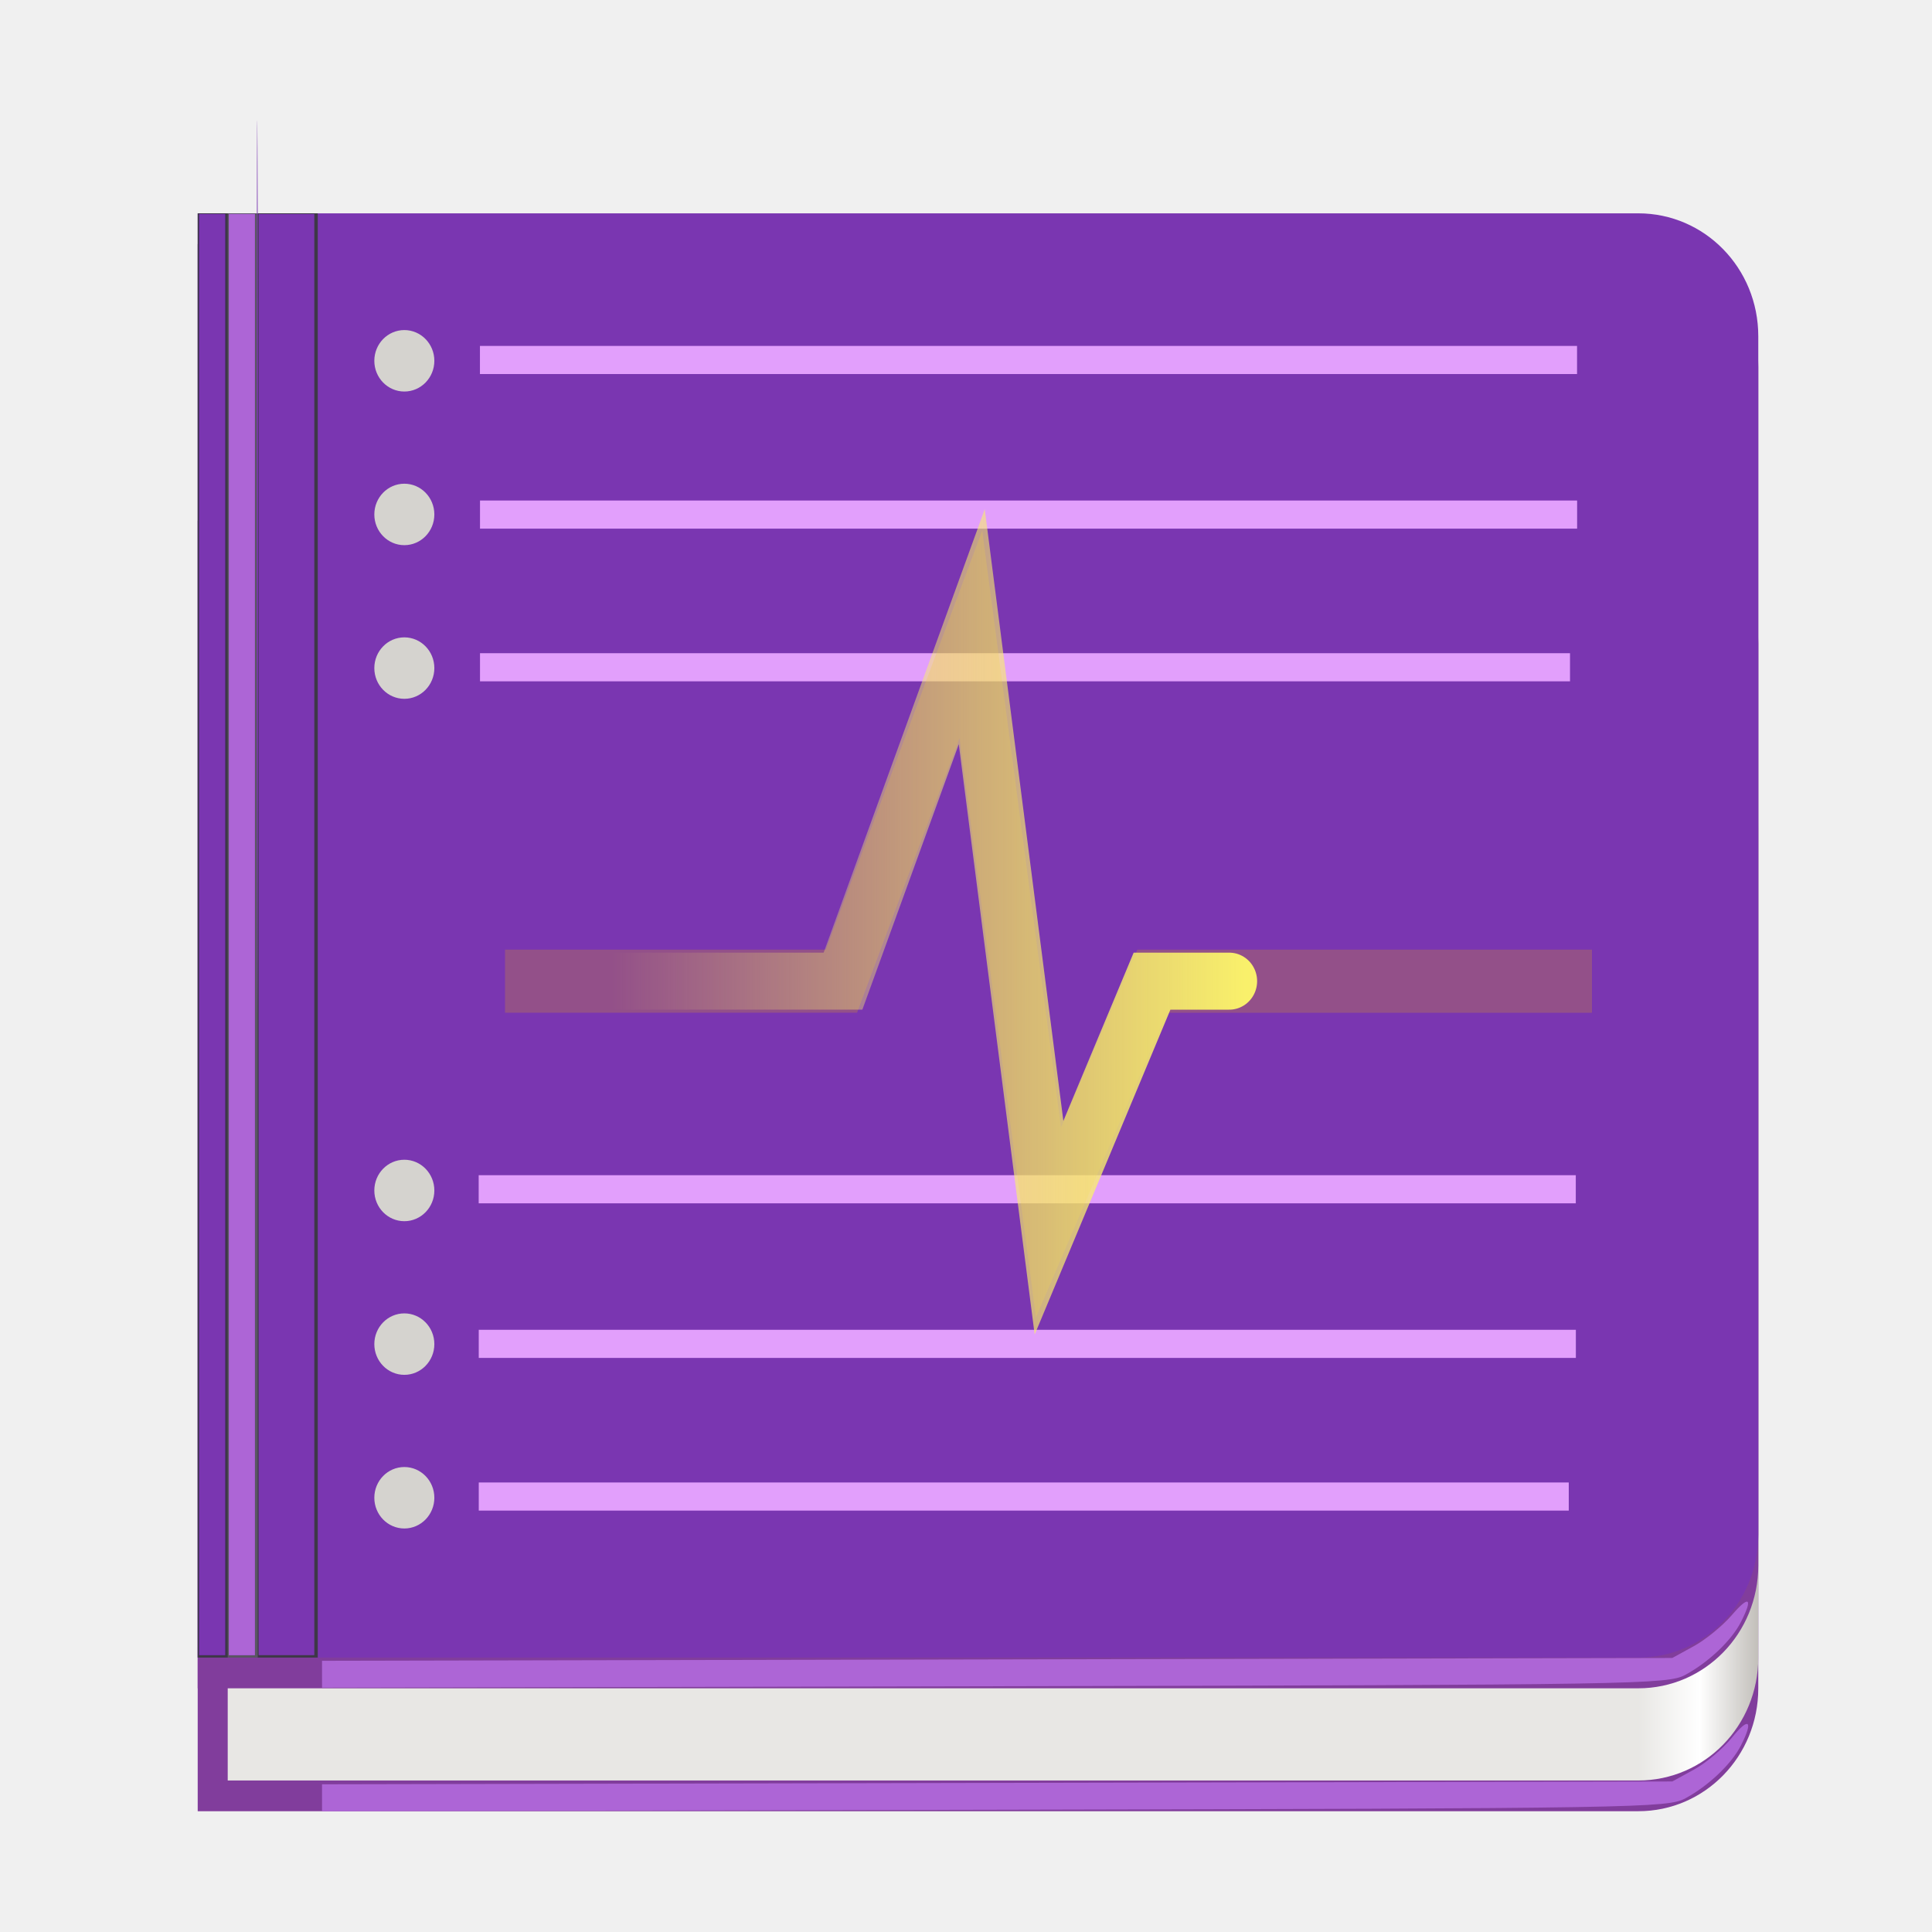
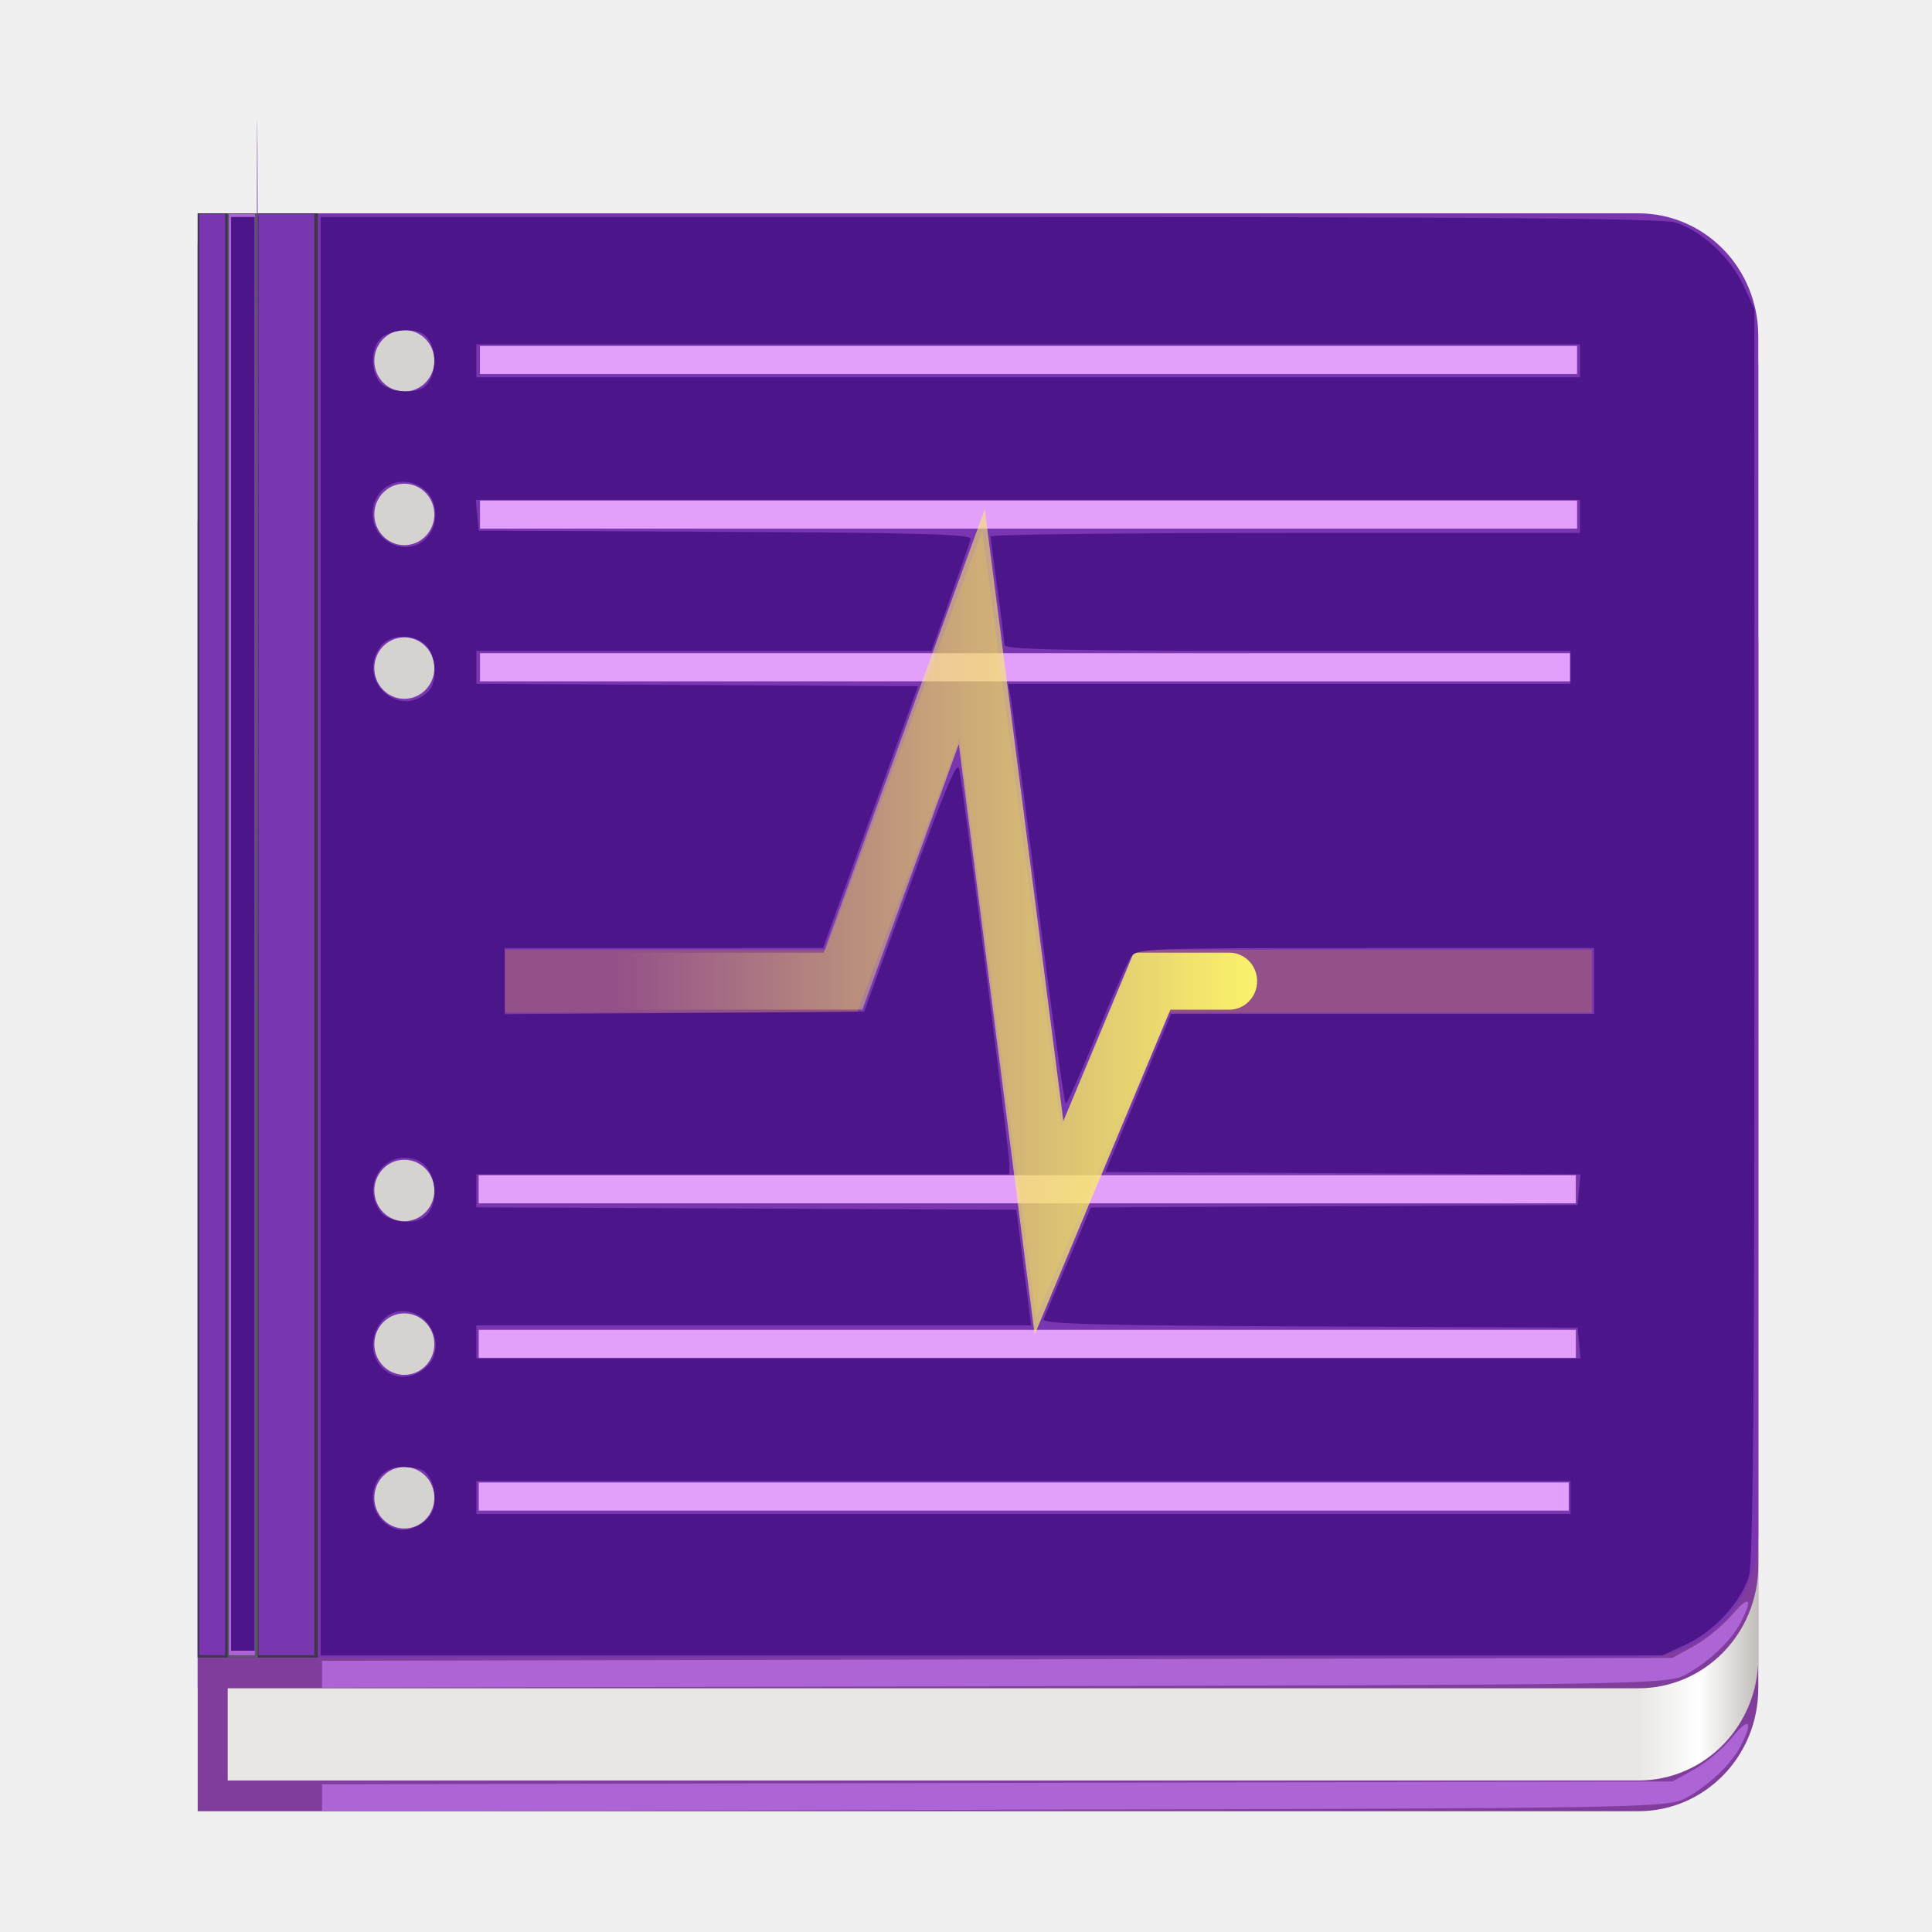
<svg xmlns="http://www.w3.org/2000/svg" xmlns:xlink="http://www.w3.org/1999/xlink" id="svg4379" height="128" width="128" version="1.1">
  <defs id="defs4381">
    <linearGradient id="linearGradient880">
      <stop style="stop-color:#667885;stop-opacity:1" offset="0" id="stop876" />
      <stop style="stop-color:#485a6c;stop-opacity:1" offset="1" id="stop878" />
    </linearGradient>
    <linearGradient gradientTransform="matrix(2.72973,0,0,2.72973,-1.513512,1.486514)" gradientUnits="userSpaceOnUse" xlink:href="#linearGradient3924-776" id="linearGradient3159" y2="43" x2="24" y1="5" x1="24" />
    <linearGradient id="linearGradient3924-776">
      <stop offset="0" style="stop-color:#ffffff;stop-opacity:1" id="stop3124" />
      <stop offset="0.063" style="stop-color:#ffffff;stop-opacity:0.235" id="stop3126" />
      <stop offset="0.951" style="stop-color:#ffffff;stop-opacity:0.157" id="stop3128" />
      <stop offset="1" style="stop-color:#ffffff;stop-opacity:0.392" id="stop3130" />
    </linearGradient>
    <radialGradient gradientTransform="matrix(2.003784,0,0,1.4,27.98813,-17.4)" gradientUnits="userSpaceOnUse" xlink:href="#linearGradient3688-166-749-5" id="radialGradient2455-1" fy="43.5" fx="4.993" r="2.5" cy="43.5" cx="4.993" />
    <linearGradient id="linearGradient3688-166-749-5">
      <stop offset="0" style="stop-color:#181818;stop-opacity:1" id="stop2883-0" />
      <stop offset="1" style="stop-color:#181818;stop-opacity:0" id="stop2885-5" />
    </linearGradient>
    <radialGradient gradientTransform="matrix(2.003784,0,0,1.4,-20.01187,-104.4)" gradientUnits="userSpaceOnUse" xlink:href="#linearGradient3688-464-309-8" id="radialGradient2457-5" fy="43.5" fx="4.993" r="2.5" cy="43.5" cx="4.993" />
    <linearGradient id="linearGradient3688-464-309-8">
      <stop offset="0" style="stop-color:#181818;stop-opacity:1" id="stop2889-9" />
      <stop offset="1" style="stop-color:#181818;stop-opacity:0" id="stop2891-4" />
    </linearGradient>
    <linearGradient gradientUnits="userSpaceOnUse" xlink:href="#linearGradient3702-501-757-0" id="linearGradient2459-7" y2="39.999" x2="25.058" y1="47.028" x1="25.058" />
    <linearGradient id="linearGradient3702-501-757-0">
      <stop offset="0" style="stop-color:#181818;stop-opacity:0" id="stop2895-0" />
      <stop offset="0.5" style="stop-color:#181818;stop-opacity:1" id="stop2897-2" />
      <stop offset="1" style="stop-color:#181818;stop-opacity:0" id="stop2899-6" />
    </linearGradient>
    <linearGradient id="linearGradient3811">
      <stop offset="0" style="stop-color:#000000;stop-opacity:1" id="stop3813" />
      <stop offset="1" style="stop-color:#000000;stop-opacity:0" id="stop3815" />
    </linearGradient>
    <radialGradient gradientTransform="matrix(1.556392,0,0,0.1697883,70.27036,102.1303)" gradientUnits="userSpaceOnUse" xlink:href="#linearGradient3811" id="radialGradient4377" fy="93.468" fx="-4.029" r="35.338" cy="93.468" cx="-4.029" />
    <linearGradient xlink:href="#linearGradient880" id="linearGradient882" x1="62.872" y1="15.907" x2="62.872" y2="118.427" gradientUnits="userSpaceOnUse" />
    <linearGradient id="linearGradient1879">
      <stop id="stop1873" offset="0" style="stop-color:#e8e7e4;stop-opacity:1" />
      <stop style="stop-color:#ffffff;stop-opacity:1" offset="0.511" id="stop1875" />
      <stop id="stop1877" offset="1" style="stop-color:#c2bfba;stop-opacity:1" />
    </linearGradient>
    <linearGradient id="linearGradient985">
      <stop id="stop981" offset="0" style="stop-color:#f9f06b;stop-opacity:1" />
      <stop id="stop983" offset="1" style="stop-color:#f9f06b;stop-opacity:0" />
    </linearGradient>
    <linearGradient xlink:href="#linearGradient1879" id="linearGradient2794-3" gradientUnits="userSpaceOnUse" gradientTransform="matrix(0.25,0,0,0.25,-898.3359,890.785)" x1="384" y1="120" x2="416" y2="120" />
    <linearGradient xlink:href="#linearGradient985" id="linearGradient2796-3" gradientUnits="userSpaceOnUse" gradientTransform="matrix(0.2145162,0,0,0.2507855,-893.0871,890.7186)" x1="301" y1="33.559" x2="104" y2="33.559" />
  </defs>
  <rect width="101" height="101" rx="9" ry="9" x="13.5" y="16.5" id="rect6741-7" style="opacity:0.3;fill:none;stroke:url(#linearGradient3159);stroke-width:1;stroke-linecap:round;stroke-linejoin:round;stroke-miterlimit:4;stroke-dasharray:none;stroke-dashoffset:0;stroke-opacity:1" />
  <g id="g3074" style="display:inline;enable-background:new" transform="matrix(0.9941534,0,0,1.017923,906.1826,-854.9535)">
    <path id="rect970-4-6-1-2-8-2" d="m -898.336,873.785 v 84 h 96 c 4.432,0 8,-3.568 8,-8 v -68 c 0,-4.432 -3.568,-8 -8,-8 z" style="display:inline;fill:#813d9c;fill-opacity:1;stroke:none;stroke-width:0.377;stroke-linejoin:round;stroke-miterlimit:4;stroke-dasharray:none;stroke-opacity:1;enable-background:new" />
    <path style="display:inline;fill:url(#linearGradient2794-3);fill-opacity:1;stroke:none;stroke-width:6;stroke-linecap:butt;stroke-linejoin:miter;stroke-miterlimit:4;stroke-dasharray:none;stroke-dashoffset:0;stroke-opacity:1;marker:none;marker-start:none;marker-mid:none;marker-end:none;paint-order:normal;enable-background:new" d="m -896.336,885.785 v 70 h 94 c 4.432,0 8,-3.568 8,-8 v -54 c 0,-4.432 -3.568,-8 -8,-8 z" id="rect954-3-6-3-2-0-9-4-9" />
    <path id="rect970-5-3-1-8-6-1-5-1" d="m -898.336,855.785 v 94 h 96 c 4.432,0 8,-3.568 8,-8 v -78 c 0,-4.432 -3.568,-8 -8,-8 z" style="display:inline;fill:#813d9c;fill-opacity:1;stroke:none;stroke-width:0.377;stroke-linejoin:round;stroke-miterlimit:4;stroke-dasharray:none;stroke-opacity:1;enable-background:new" />
    <path id="rect970-5-4-4-1-2-0-2" d="m -898.336,853.785 v 94 h 96 c 4.432,0 8,-3.568 8,-8 v -78 c 0,-4.432 -3.568,-8 -8,-8 z" style="display:inline;fill:#7a36b1;fill-opacity:1;stroke:none;stroke-width:0.377;stroke-linejoin:round;stroke-miterlimit:4;stroke-dasharray:none;stroke-opacity:1;enable-background:new" />
    <rect y="853.785" x="-898.336" height="94" width="8" id="rect1073-6-7-5-7-3-7" style="display:inline;fill:#3d3846;fill-opacity:1;stroke:none;stroke-width:4;stroke-linecap:round;stroke-linejoin:round;stroke-miterlimit:4;stroke-dasharray:none;stroke-dashoffset:0;stroke-opacity:1;enable-background:new" />
    <path id="path1217-1-4-49-9-6-0" d="m -895.336,947.785 v -94" style="display:inline;opacity:0.15;fill:none;fill-rule:evenodd;stroke:#ffffff;stroke-width:2;stroke-linecap:butt;stroke-linejoin:miter;stroke-miterlimit:4;stroke-dasharray:none;stroke-opacity:1;enable-background:new" />
    <path style="display:inline;fill:#7a36b1;fill-opacity:1;stroke-width:0.247;enable-background:new" d="m -894.278,900.729 v -46.899 h 1.856 1.856 v 46.899 46.899 h -1.856 -1.856 z" id="path32544-0-0-3-1-9" />
    <path style="display:inline;fill:#7a36b1;fill-opacity:1;stroke-width:0.247;enable-background:new" d="m -894.405,876.729 c 0,-25.863 0.029,-36.406 0.064,-23.43 0.035,12.976 0.035,34.136 0,47.023 -0.035,12.886 -0.064,2.27 -0.064,-23.593 z" id="path32620-6-9-6-0-3" />
    <path style="display:inline;fill:#ad65d6;fill-opacity:1;stroke-width:0.247;enable-background:new" d="m -896.258,900.729 v -46.899 h 0.866 0.866 v 46.899 46.899 h -0.866 -0.866 z" id="path32659-2-1-0-6-6" />
    <path style="display:inline;fill:#4c158a;fill-opacity:1;stroke-width:0.247;enable-background:new" d="m -898.238,900.729 v -46.899 h 0.866 0.866 v 46.899 46.899 h -0.866 -0.866 z" id="path32735-9-7-6-3-0" />
    <path style="display:inline;fill:#7a36b1;fill-opacity:1;stroke-width:0.247;enable-background:new" d="m -896.258,900.729 v -46.899 h 0.866 0.866 v 46.899 46.899 h -0.866 -0.866 z" id="path33332-0-1-6-20-6" />
    <path style="display:inline;fill:#7a36b1;fill-opacity:1;stroke-width:0.247;enable-background:new" d="m -898.238,900.729 v -46.899 h 0.866 0.866 v 46.899 46.899 h -0.866 -0.866 z" id="path33482-8-1-1-6-2" />
    <path style="display:inline;fill:#ad65d6;fill-opacity:1;stroke-width:0.247;enable-background:new" d="m -896.258,900.729 v -46.899 h 0.866 0.866 v 46.899 46.899 h -0.866 -0.866 z" id="path33862-3-97-7-1-6" />
    <path style="display:inline;fill:#e29ffc;fill-opacity:1;stroke-width:0.153;enable-background:new" d="m -879.606,937.304 v -0.915 h 36.32 36.32 v 0.915 0.915 h -36.32 -36.32 z" id="path209464-7-0-1-7-4-4-5-3-55-1" />
    <a id="a211277-8-1-0-6-7-4-8" transform="matrix(0.9341682,0,0,1,-241.2081,477.0635)" style="display:inline;fill:#e29ffc;enable-background:new">
      <path style="display:inline;fill:#e29ffc;fill-opacity:1;stroke-width:0.159;enable-background:new" d="m -683.387,450.303 v -0.915 h 39.133 39.133 v 0.915 0.915 h -39.133 -39.133 z" id="path209464-7-0-1-0-4-8-3-3-5-7-7" />
    </a>
    <a id="a211277-1-5-5-9-9-9-6-9" transform="matrix(0.9341682,0,0,1,-241.2127,467.0014)" style="display:inline;fill:#e29ffc;enable-background:new">
      <path style="display:inline;fill:#e29ffc;fill-opacity:1;stroke-width:0.159;enable-background:new" d="m -683.387,450.303 v -0.915 h 39.133 39.133 v 0.915 0.915 h -39.133 -39.133 z" id="path209464-7-0-1-0-3-0-9-1-4-2-5-2" />
    </a>
    <path style="display:inline;fill:#e29ffc;fill-opacity:1;stroke-width:0.153;enable-background:new" d="m -879.523,883.33 v -0.915 h 36.32 36.32 v 0.915 0.915 h -36.32 -36.32 z" id="path209464-7-0-1-7-4-4-5-3-7-6-0" />
    <a id="a211277-8-1-0-6-7-3-9-2" transform="matrix(0.9341682,0,0,1,-241.1246,423.089)" style="display:inline;fill:#e29ffc;enable-background:new">
      <path style="display:inline;fill:#e29ffc;fill-opacity:1;stroke-width:0.159;enable-background:new" d="m -683.387,450.303 v -0.915 h 39.133 39.133 v 0.915 0.915 h -39.133 -39.133 z" id="path209464-7-0-1-0-4-8-3-3-5-6-3-3" />
    </a>
    <a id="a211277-1-5-5-9-9-9-1-7-7" transform="matrix(0.9341682,0,0,1,-241.1292,413.0269)" style="display:inline;fill:#e29ffc;enable-background:new">
      <path style="display:inline;fill:#e29ffc;fill-opacity:1;stroke-width:0.159;enable-background:new" d="m -683.387,450.303 v -0.915 h 39.133 39.133 v 0.915 0.915 h -39.133 -39.133 z" id="path209464-7-0-1-0-3-0-9-1-4-2-2-4-5" />
    </a>
    <path style="fill:#ad65d6;fill-opacity:1;stroke-width:0.349" d="m -890.051,948.87 v -0.875 l 44.992,-0.092 44.992,-0.092 1.431,-0.766 c 0.787,-0.421 1.927,-1.331 2.534,-2.022 1.165,-1.326 1.433,-1.13 0.61,0.446 -0.629,1.203 -2.137,2.605 -3.7,3.437 -1.172,0.624 -3.082,0.655 -46.04,0.745 l -44.817,0.094 z" id="path28190-9-8-2-5-9" />
    <path style="fill:#ad65d6;fill-opacity:1;stroke-width:0.349" d="m -890.051,956.909 v -0.876 l 44.992,-0.092 44.992,-0.092 1.451,-0.776 c 0.798,-0.427 1.938,-1.367 2.534,-2.089 1.13,-1.37 1.436,-1.098 0.589,0.524 -0.629,1.203 -2.137,2.605 -3.7,3.437 -1.172,0.624 -3.083,0.655 -46.04,0.746 l -44.817,0.095 z" id="path28229-6-12-8-2-2" />
    <circle r="2" cy="937.383" cx="-884.566" id="circle1505-1-2-4-2" style="vector-effect:none;fill:#d5d3cf;fill-opacity:1;stroke:none;stroke-width:8;stroke-linecap:butt;stroke-linejoin:round;stroke-miterlimit:4;stroke-dasharray:none;stroke-dashoffset:0;stroke-opacity:1" />
    <circle style="vector-effect:none;fill:#d5d3cf;fill-opacity:1;stroke:none;stroke-width:8;stroke-linecap:butt;stroke-linejoin:round;stroke-miterlimit:4;stroke-dasharray:none;stroke-dashoffset:0;stroke-opacity:1" id="circle1507-7-9-7-8" cx="-884.566" cy="927.383" r="2" />
    <circle r="2" cy="917.383" cx="-884.566" id="circle1509-2-3-4-9" style="vector-effect:none;fill:#d5d3cf;fill-opacity:1;stroke:none;stroke-width:8;stroke-linecap:butt;stroke-linejoin:round;stroke-miterlimit:4;stroke-dasharray:none;stroke-dashoffset:0;stroke-opacity:1" />
    <circle style="vector-effect:none;fill:#d5d3cf;fill-opacity:1;stroke:none;stroke-width:8;stroke-linecap:butt;stroke-linejoin:round;stroke-miterlimit:4;stroke-dasharray:none;stroke-dashoffset:0;stroke-opacity:1" id="circle1511-7-9-43-7" cx="-884.566" cy="883.383" r="2" />
    <circle r="2" cy="873.383" cx="-884.566" id="circle1513-9-2-0-0-3" style="vector-effect:none;fill:#d5d3cf;fill-opacity:1;stroke:none;stroke-width:8;stroke-linecap:butt;stroke-linejoin:round;stroke-miterlimit:4;stroke-dasharray:none;stroke-dashoffset:0;stroke-opacity:1" />
    <circle style="vector-effect:none;fill:#d5d3cf;fill-opacity:1;stroke:none;stroke-width:8;stroke-linecap:butt;stroke-linejoin:round;stroke-miterlimit:4;stroke-dasharray:none;stroke-dashoffset:0;stroke-opacity:1" id="circle1515-2-8-7-6" cx="-884.566" cy="863.383" r="2" />
    <g id="g1010" transform="matrix(1.012845,0,0,1.263944,11.65211,-238.3824)">
      <path id="path1092-6-1-3-7-5-5-1-4-8-1" style="display:inline;opacity:0.236;fill:none;stroke:#e5a50a;stroke-width:3.252;stroke-linecap:butt;stroke-linejoin:miter;stroke-miterlimit:10;stroke-dasharray:none;stroke-opacity:1;enable-background:new" d="m -878.227,903.634 h 22.136 l 8.514,-17.858 5.108,30.282 6.811,-12.423 h 28.948" />
    </g>
    <path id="path1092-6-1-3-7-5-1-0-0-3-6-2" style="display:inline;fill:none;stroke:url(#linearGradient2796-3);stroke-width:3.711;stroke-linecap:round;stroke-linejoin:miter;stroke-miterlimit:10;stroke-dasharray:none;stroke-opacity:1;enable-background:new" d="m -877.642,903.759 h 22.31 l 8.581,-23.072 5.148,39.123 6.865,-16.05 h 5.148" />
  </g>
+   <path style="fill:#4c158a;stroke-width:0.312" d="M 21.248,62.025 V 14.374 h 44.256 c 32.682,0 44.573,0.095 45.467,0.363 1.714,0.514 3.666,2.303 4.526,4.151 l 0.736,1.58 0.003,41.366 c 0.002,30.497 -0.092,41.684 -0.36,42.576 -0.514,1.714 -2.303,3.666 -4.151,4.526 l -1.58,0.736 -44.449,0.003 -44.449,0.003 z m 7.434,38.019 c 0.314,-0.902 -0.012,-2.211 -0.653,-2.618 -0.206,-0.131 -0.824,-0.241 -1.373,-0.243 -2.353,-0.011 -2.691,3.398 -0.408,4.125 0.845,0.269 2.133,-0.399 2.434,-1.264 z M 104.053,99.209 V 98.116 H 67.806 31.56 V 99.209 100.303 H 67.806 104.053 Z M 28.14,90.665 c 1.497,-1.212 0.504,-3.798 -1.458,-3.798 -1.743,0 -2.648,2.473 -1.371,3.75 0.781,0.781 1.902,0.8 2.83,0.049 z m 76.479,-1.689 -0.098,-1.016 -17.765,-0.081 c -13.994,-0.064 -17.733,-0.163 -17.616,-0.469 0.082,-0.213 0.821,-1.969 1.641,-3.9 l 1.491,-3.513 16.124,-0.081 16.124,-0.081 0.098,-1.013 0.098,-1.013 -15.741,-0.081 -15.741,-0.081 2.177,-5.234 2.177,-5.234 H 91.601 105.615 V 64.994 62.807 H 90.478 c -14.443,0 -15.156,0.027 -15.545,0.585 -0.225,0.322 -1.252,2.642 -2.283,5.155 -1.031,2.513 -1.949,4.57 -2.04,4.57 -0.091,3.12e-4 -0.912,-5.87 -1.826,-13.045 C 67.871,52.897 67.049,46.64 66.957,46.168 L 66.791,45.308 H 85.422 104.053 V 44.215 43.121 H 85.304 c -14.785,0 -18.75,-0.083 -18.758,-0.391 -0.005,-0.215 -0.212,-1.867 -0.459,-3.672 -0.247,-1.805 -0.453,-3.386 -0.459,-3.515 -0.005,-0.129 8.778,-0.234 19.52,-0.234 H 104.678 V 34.216 33.122 H 68.099 31.52 l 0.098,1.016 0.098,1.016 16.349,0.081 c 12.84,0.064 16.327,0.164 16.248,0.469 -0.055,0.214 -0.663,1.97 -1.35,3.903 l -1.25,3.515 H 46.637 31.56 v 1.091 1.091 l 14.63,0.081 14.63,0.081 -3.146,8.67 -3.146,8.67 -10.546,0.002 -10.546,0.002 v 2.191 2.191 l 11.907,-0.082 11.907,-0.082 3.063,-8.437 c 2.28,-6.28 3.107,-8.237 3.236,-7.656 0.246,1.11 3.322,25.36 3.322,26.187 v 0.685 H 49.214 31.56 v 1.091 1.091 l 17.889,0.081 17.889,0.081 0.489,3.828 0.489,3.828 H 49.938 31.56 v 1.094 1.094 H 68.138 104.717 Z M 28.029,80.682 c 1.201,-0.764 0.927,-3.319 -0.411,-3.828 -2.055,-0.781 -3.735,1.541 -2.446,3.381 0.495,0.707 2.062,0.952 2.857,0.447 z m 0.348,-34.878 c 0.606,-0.592 0.55,-2.279 -0.099,-2.996 -0.789,-0.872 -2.473,-0.834 -3.106,0.07 -1.558,2.225 1.275,4.811 3.205,2.926 z M 28.282,35.618 c 0.806,-0.891 0.736,-2.458 -0.142,-3.169 -1.468,-1.188 -3.455,-0.262 -3.455,1.611 0,1.896 2.364,2.92 3.597,1.558 z m -0.254,-9.931 c 1.005,-0.639 1.003,-2.928 -0.004,-3.569 -0.65,-0.413 -2.177,-0.263 -2.768,0.272 -0.712,0.644 -0.741,2.215 -0.054,2.974 0.525,0.58 2.133,0.764 2.826,0.323 z M 104.678,23.904 V 22.81 H 68.119 31.56 v 1.094 1.094 h 36.559 36.559 z" id="path154" />
+   <path style="fill:#4c158a;stroke-width:0.312" d="m 15.311,61.869 v -47.495 h 0.781 0.781 v 47.495 47.496 h -0.781 -0.781 z" id="path193" />
</svg>
